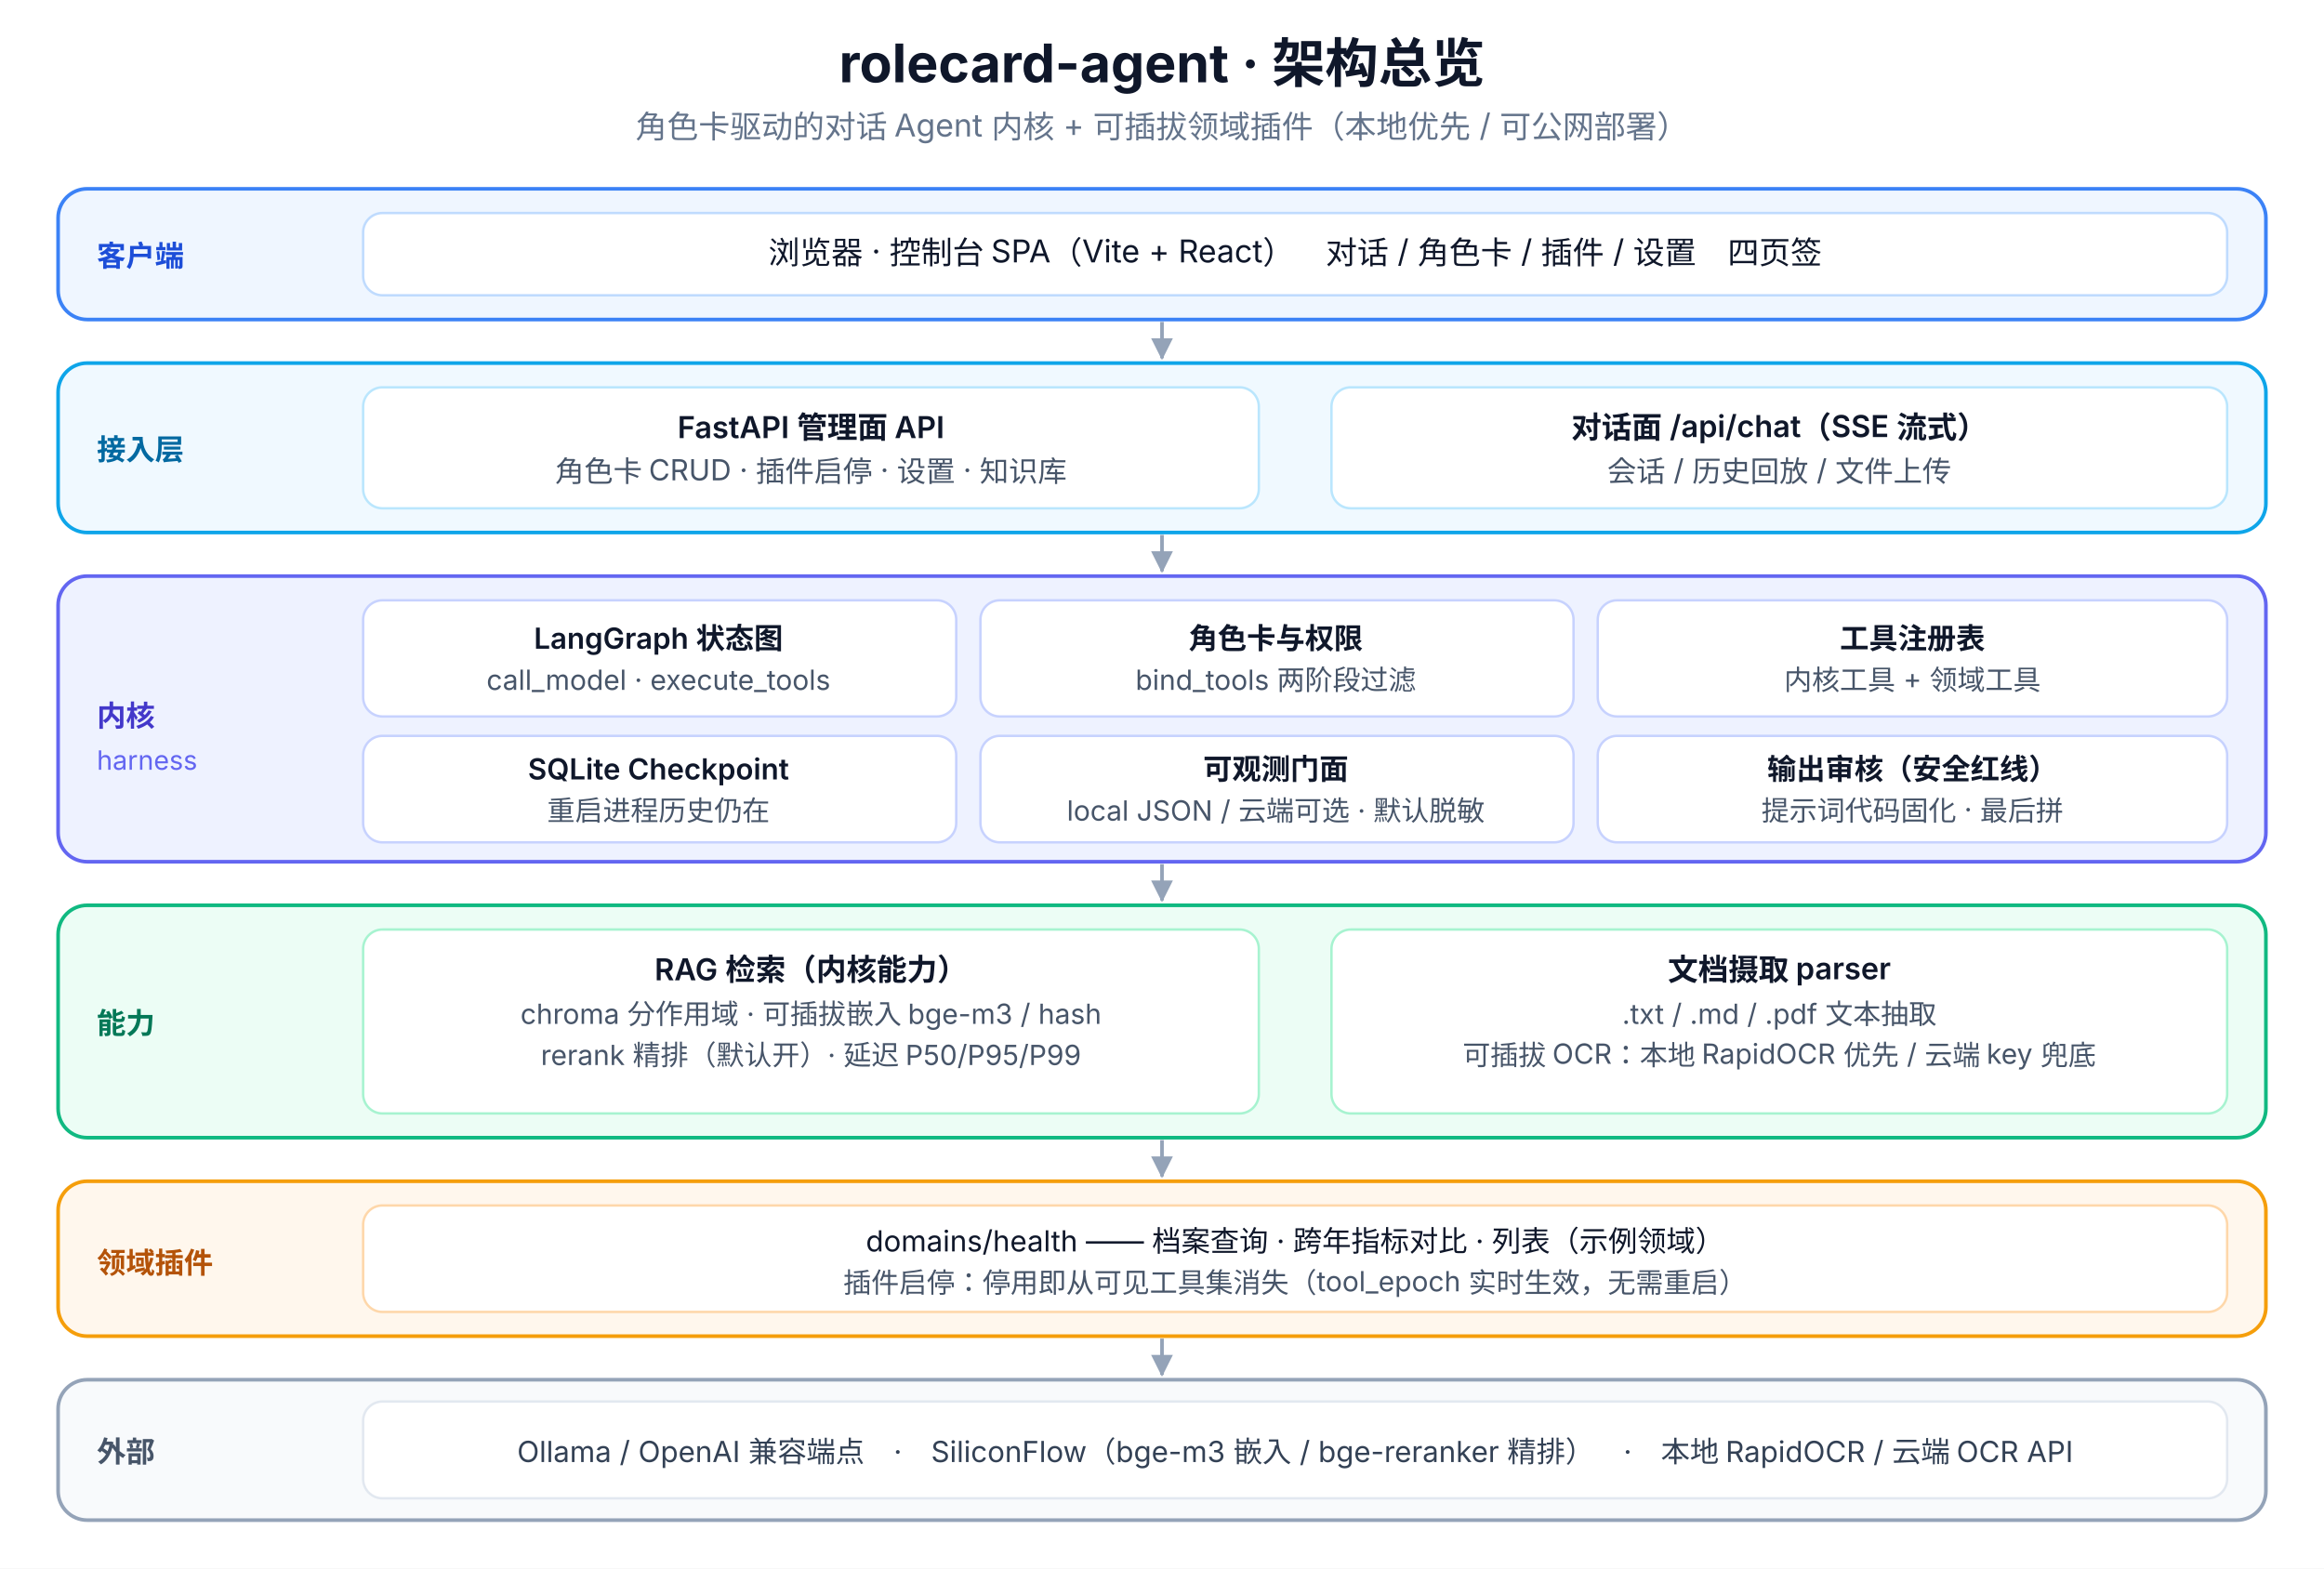
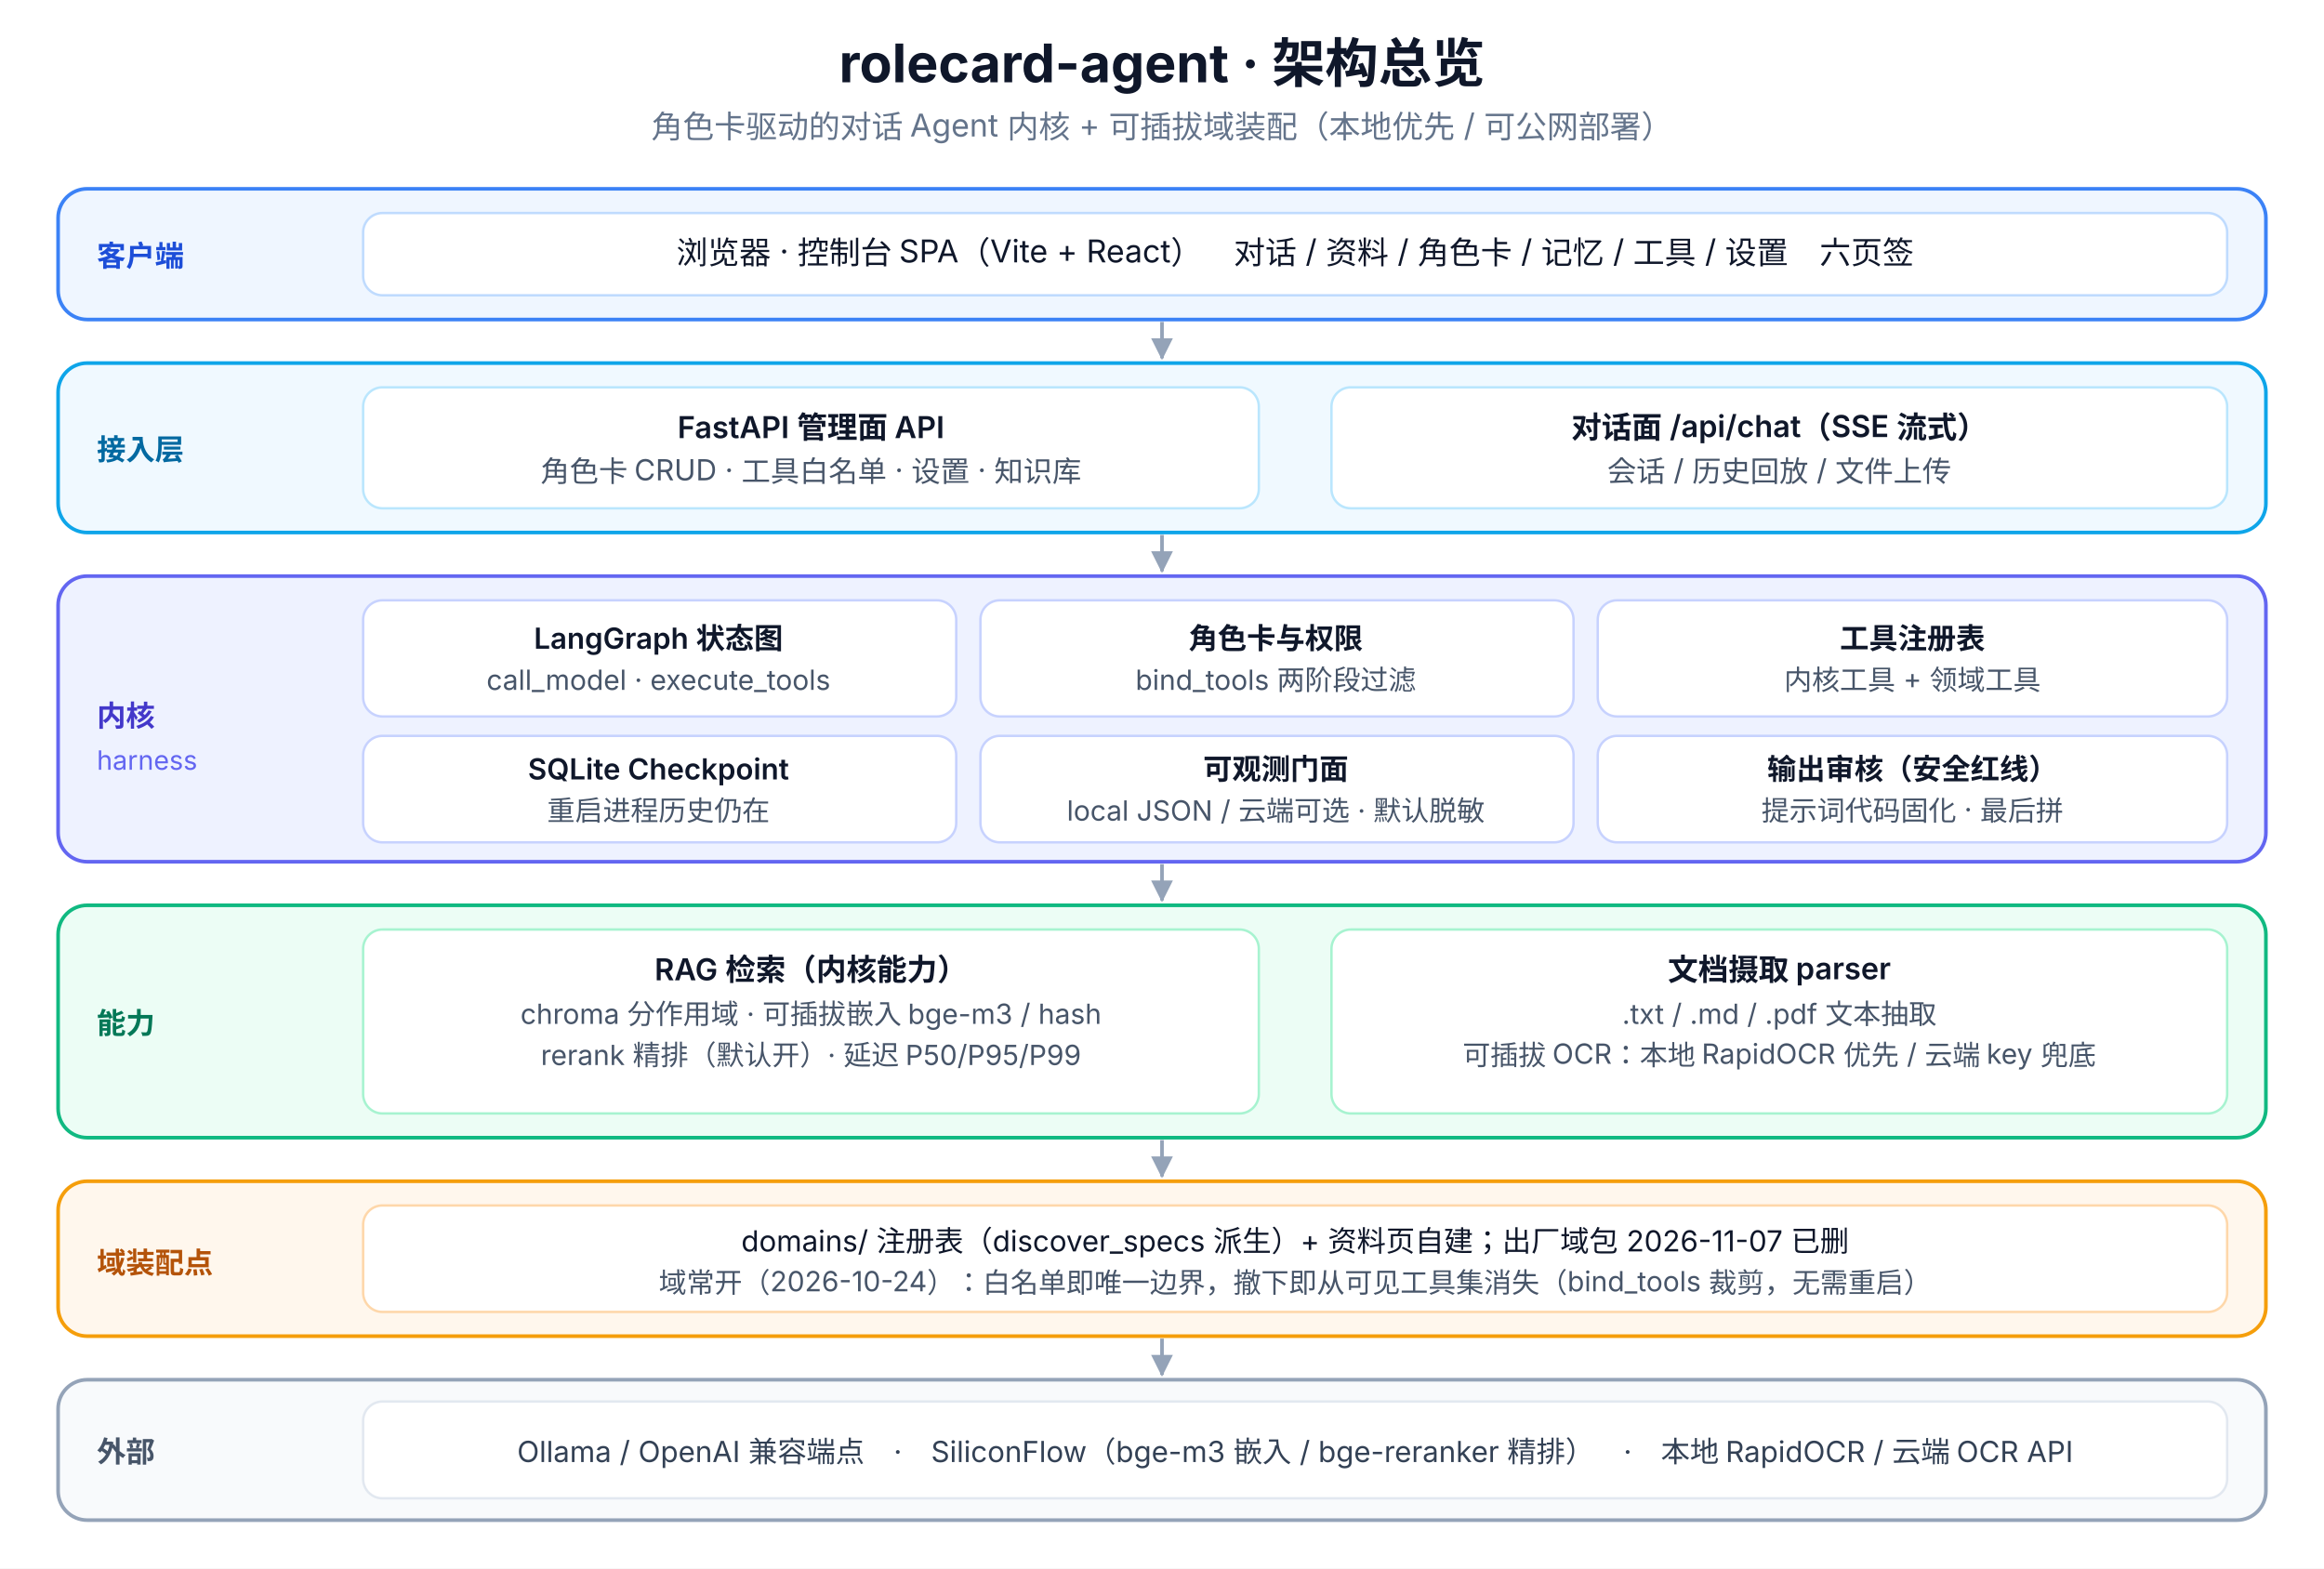
<svg xmlns="http://www.w3.org/2000/svg" viewBox="0 0 960 648" width="960" height="648" font-family="system-ui, -apple-system, 'Segoe UI', 'PingFang SC', 'Microsoft YaHei', sans-serif">
  <defs>
    <marker id="arw" markerWidth="8" markerHeight="8" refX="5.5" refY="3" orient="auto">
      <path d="M0,0 L6,3 L0,6 z" fill="#94a3b8" />
    </marker>
    <marker id="arw2" markerWidth="8" markerHeight="8" refX="5.5" refY="3" orient="auto">
      <path d="M0,0 L6,3 L0,6 z" fill="#cbd5e1" />
    </marker>
  </defs>
  <rect width="960" height="648" fill="#ffffff" />
  <text x="480" y="34" text-anchor="middle" font-size="22" font-weight="700" fill="#0f172a">rolecard-agent · 架构总览</text>
-   <text x="480" y="57" text-anchor="middle" font-size="13" fill="#64748b">角色卡驱动的对话 Agent 内核 + 可插拔领域插件（本地优先 / 可公网部署）</text>
+   <text x="480" y="57" text-anchor="middle" font-size="13" fill="#64748b">角色卡驱动的对话 Agent 内核 + 可插拔域装配（本地优先 / 可公网部署）</text>
  <rect x="24" y="78" width="912" height="54" rx="12" fill="#eff6ff" stroke="#3b82f6" stroke-width="1.5" />
  <text x="40" y="110" font-size="12" font-weight="700" fill="#1d4ed8">客户端</text>
  <rect x="150" y="88" width="770" height="34" rx="8" fill="#ffffff" stroke="#bfdbfe" />
-   <text x="535" y="109" text-anchor="middle" font-size="13" fill="#0f172a">浏览器 · 控制台 SPA（Vite + React）　对话 / 角色卡 / 插件 / 设置　四页签</text>
+   <text x="535" y="109" text-anchor="middle" font-size="13" fill="#0f172a">浏览器 · 控制台 SPA（Vite + React）　对话 / 资料 / 角色卡 / 记忆 / 工具 / 设置　六页签</text>
  <line x1="480" y1="133" x2="480" y2="148" stroke="#94a3b8" stroke-width="1.5" marker-end="url(#arw)" />
  <rect x="24" y="150" width="912" height="70" rx="12" fill="#f0f9ff" stroke="#0ea5e9" stroke-width="1.5" />
  <text x="40" y="190" font-size="12" font-weight="700" fill="#0369a1">接入层</text>
  <rect x="150" y="160" width="370" height="50" rx="8" fill="#ffffff" stroke="#bae6fd" />
  <text x="335" y="181" text-anchor="middle" font-size="12.5" font-weight="600" fill="#0f172a">FastAPI 管理面 API</text>
-   <text x="335" y="199" text-anchor="middle" font-size="12" fill="#475569">角色卡 CRUD · 插件启停 · 设置 · 知识库</text>
+   <text x="335" y="199" text-anchor="middle" font-size="12" fill="#475569">角色卡 CRUD · 工具白名单 · 设置 · 知识库</text>
  <rect x="550" y="160" width="370" height="50" rx="8" fill="#ffffff" stroke="#bae6fd" />
  <text x="735" y="181" text-anchor="middle" font-size="12.5" font-weight="600" fill="#0f172a">对话面 /api/chat（SSE 流式）</text>
  <text x="735" y="199" text-anchor="middle" font-size="12" fill="#475569">会话 / 历史回放 / 文件上传</text>
  <line x1="480" y1="221" x2="480" y2="236" stroke="#94a3b8" stroke-width="1.5" marker-end="url(#arw)" />
  <rect x="24" y="238" width="912" height="118" rx="12" fill="#eef2ff" stroke="#6366f1" stroke-width="1.5" />
  <text x="40" y="300" font-size="12" font-weight="700" fill="#4338ca">内核</text>
  <text x="40" y="318" font-size="11" fill="#6366f1">harness</text>
  <rect x="150" y="248" width="245" height="48" rx="8" fill="#ffffff" stroke="#c7d2fe" />
  <text x="272" y="268" text-anchor="middle" font-size="12" font-weight="600" fill="#0f172a">LangGraph 状态图</text>
  <text x="272" y="285" text-anchor="middle" font-size="11.5" fill="#475569">call_model · execute_tools</text>
  <rect x="405" y="248" width="245" height="48" rx="8" fill="#ffffff" stroke="#c7d2fe" />
  <text x="527" y="268" text-anchor="middle" font-size="12" font-weight="600" fill="#0f172a">角色卡与权限</text>
  <text x="527" y="285" text-anchor="middle" font-size="11.5" fill="#475569">bind_tools 两阶段过滤</text>
  <rect x="660" y="248" width="260" height="48" rx="8" fill="#ffffff" stroke="#c7d2fe" />
  <text x="790" y="268" text-anchor="middle" font-size="12" font-weight="600" fill="#0f172a">工具注册表</text>
  <text x="790" y="285" text-anchor="middle" font-size="11.5" fill="#475569">内核工具 + 领域工具</text>
  <rect x="150" y="304" width="245" height="44" rx="8" fill="#ffffff" stroke="#c7d2fe" />
  <text x="272" y="322" text-anchor="middle" font-size="12" font-weight="600" fill="#0f172a">SQLite Checkpoint</text>
  <text x="272" y="339" text-anchor="middle" font-size="11.5" fill="#475569">重启进程历史仍在</text>
  <rect x="405" y="304" width="245" height="44" rx="8" fill="#ffffff" stroke="#c7d2fe" />
  <text x="527" y="322" text-anchor="middle" font-size="12" font-weight="600" fill="#0f172a">可观测门面</text>
  <text x="527" y="339" text-anchor="middle" font-size="11.5" fill="#475569">local JSON / 云端可选 · 默认脱敏</text>
  <rect x="660" y="304" width="260" height="44" rx="8" fill="#ffffff" stroke="#c7d2fe" />
  <text x="790" y="322" text-anchor="middle" font-size="12" font-weight="600" fill="#0f172a">输出审核（安全红线）</text>
  <text x="790" y="339" text-anchor="middle" font-size="11.5" fill="#475569">提示词代码固化 · 最后拼</text>
  <line x1="480" y1="357" x2="480" y2="372" stroke="#94a3b8" stroke-width="1.5" marker-end="url(#arw)" />
  <rect x="24" y="374" width="912" height="96" rx="12" fill="#ecfdf5" stroke="#10b981" stroke-width="1.5" />
  <text x="40" y="427" font-size="12" font-weight="700" fill="#047857">能力</text>
  <rect x="150" y="384" width="370" height="76" rx="8" fill="#ffffff" stroke="#a7f3d0" />
  <text x="335" y="405" text-anchor="middle" font-size="12.5" font-weight="600" fill="#0f172a">RAG 检索（内核能力）</text>
  <text x="335" y="423" text-anchor="middle" font-size="11.5" fill="#475569">chroma 分作用域 · 可插拔嵌入 bge-m3 / hash</text>
  <text x="335" y="440" text-anchor="middle" font-size="11.5" fill="#475569">rerank 精排（默认开）· 延迟 P50/P95/P99</text>
  <rect x="550" y="384" width="370" height="76" rx="8" fill="#ffffff" stroke="#a7f3d0" />
  <text x="735" y="405" text-anchor="middle" font-size="12.5" font-weight="600" fill="#0f172a">文档摄取 parser</text>
  <text x="735" y="423" text-anchor="middle" font-size="11.5" fill="#475569">.txt / .md / .pdf 文本抽取</text>
  <text x="735" y="440" text-anchor="middle" font-size="11.5" fill="#475569">可插拔 OCR：本地 RapidOCR 优先 / 云端 key 兜底</text>
  <line x1="480" y1="471" x2="480" y2="486" stroke="#94a3b8" stroke-width="1.5" marker-end="url(#arw)" />
  <rect x="24" y="488" width="912" height="64" rx="12" fill="#fff7ed" stroke="#f59e0b" stroke-width="1.5" />
-   <text x="40" y="526" font-size="12" font-weight="700" fill="#b45309">领域插件</text>
+   <text x="40" y="526" font-size="12" font-weight="700" fill="#b45309">域装配点</text>
  <rect x="150" y="498" width="770" height="44" rx="8" fill="#ffffff" stroke="#fed7aa" />
-   <text x="535" y="517" text-anchor="middle" font-size="12" fill="#0f172a">domains/health —— 档案查询 · 跨年指标对比 · 列表（示例领域）</text>
-   <text x="535" y="534" text-anchor="middle" font-size="11.5" fill="#475569">插件启停：停用即从可见工具集消失（tool_epoch 实时生效，无需重启）</text>
+   <text x="535" y="517" text-anchor="middle" font-size="12" fill="#0f172a">domains/ 注册表（discover_specs 派生）+ 资料页自建；出厂域包 2026-11-07 已删</text>
+   <text x="535" y="534" text-anchor="middle" font-size="11.5" fill="#475569">域常开（2026-10-24）：白名单即唯一边界，撤下即从可见工具集消失（bind_tools 裁剪，无需重启）</text>
  <line x1="480" y1="553" x2="480" y2="568" stroke="#94a3b8" stroke-width="1.5" marker-end="url(#arw)" />
  <rect x="24" y="570" width="912" height="58" rx="12" fill="#f8fafc" stroke="#94a3b8" stroke-width="1.5" />
  <text x="40" y="604" font-size="12" font-weight="700" fill="#475569">外部</text>
  <rect x="150" y="579" width="770" height="40" rx="8" fill="#ffffff" stroke="#e2e8f0" />
  <text x="535" y="604" text-anchor="middle" font-size="12" fill="#334155">Ollama / OpenAI 兼容端点　·　SiliconFlow（bge-m3 嵌入 / bge-reranker 精排）　·　本地 RapidOCR / 云端 OCR API</text>
</svg>
